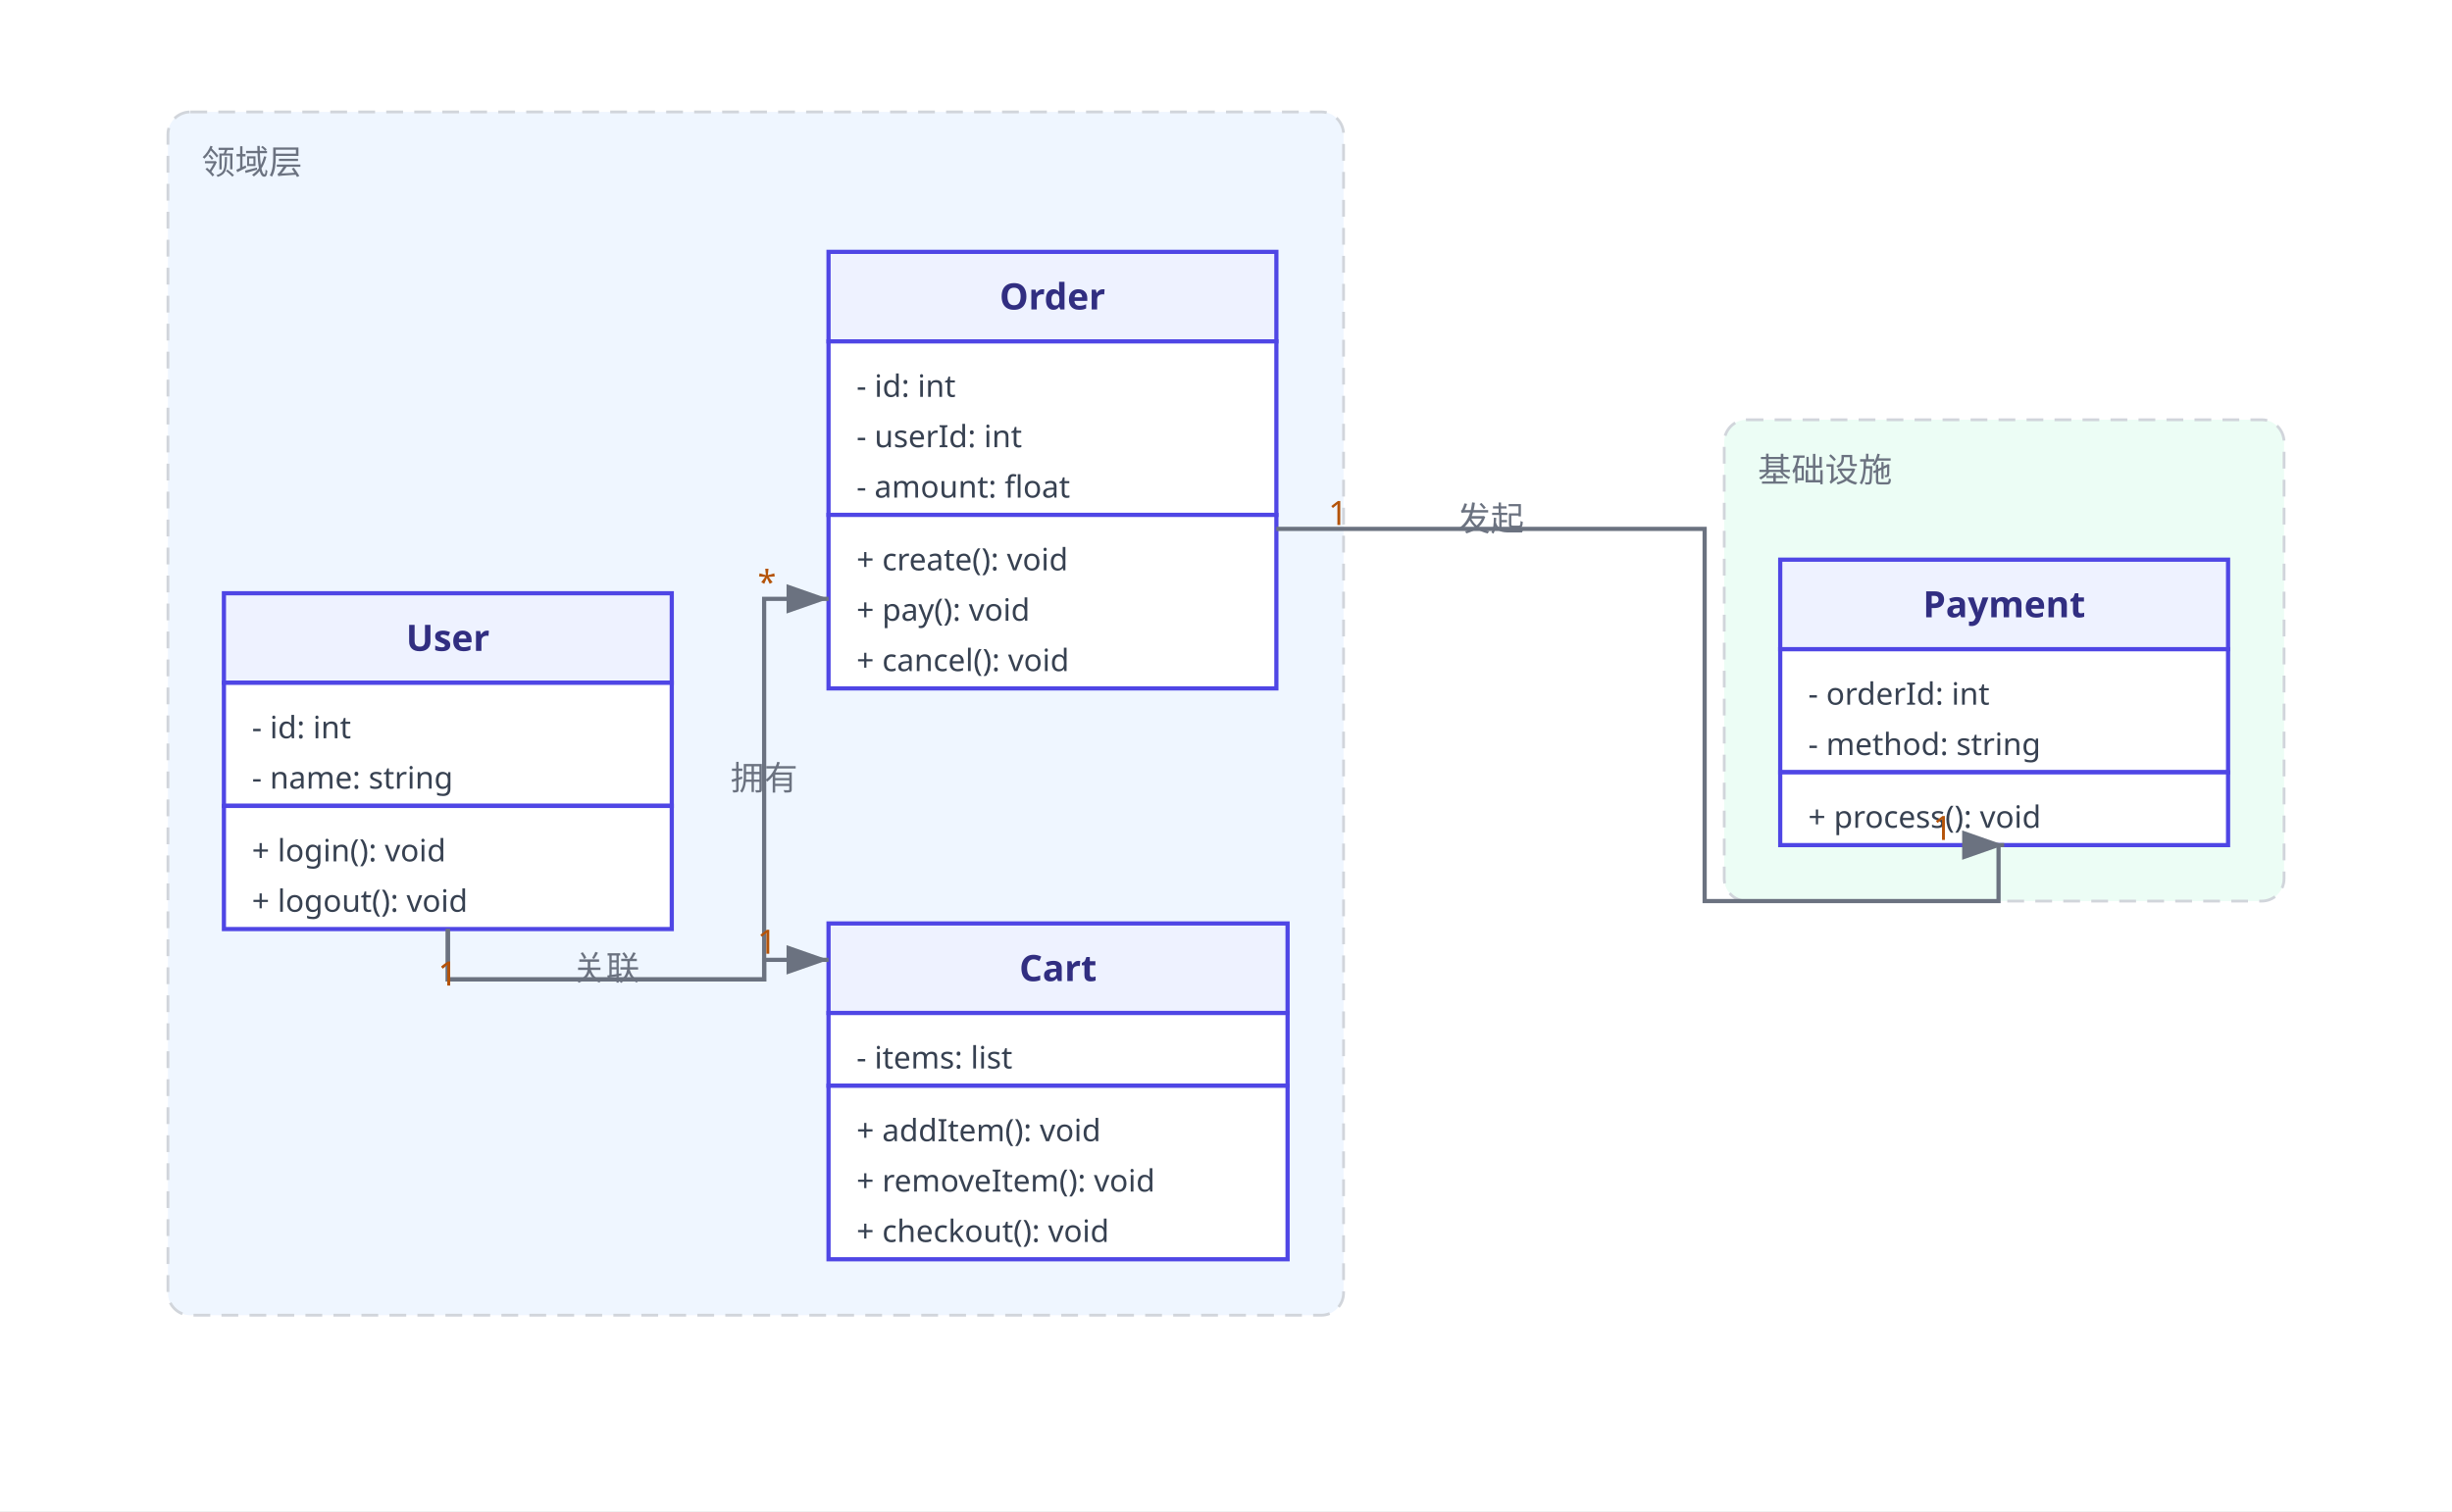
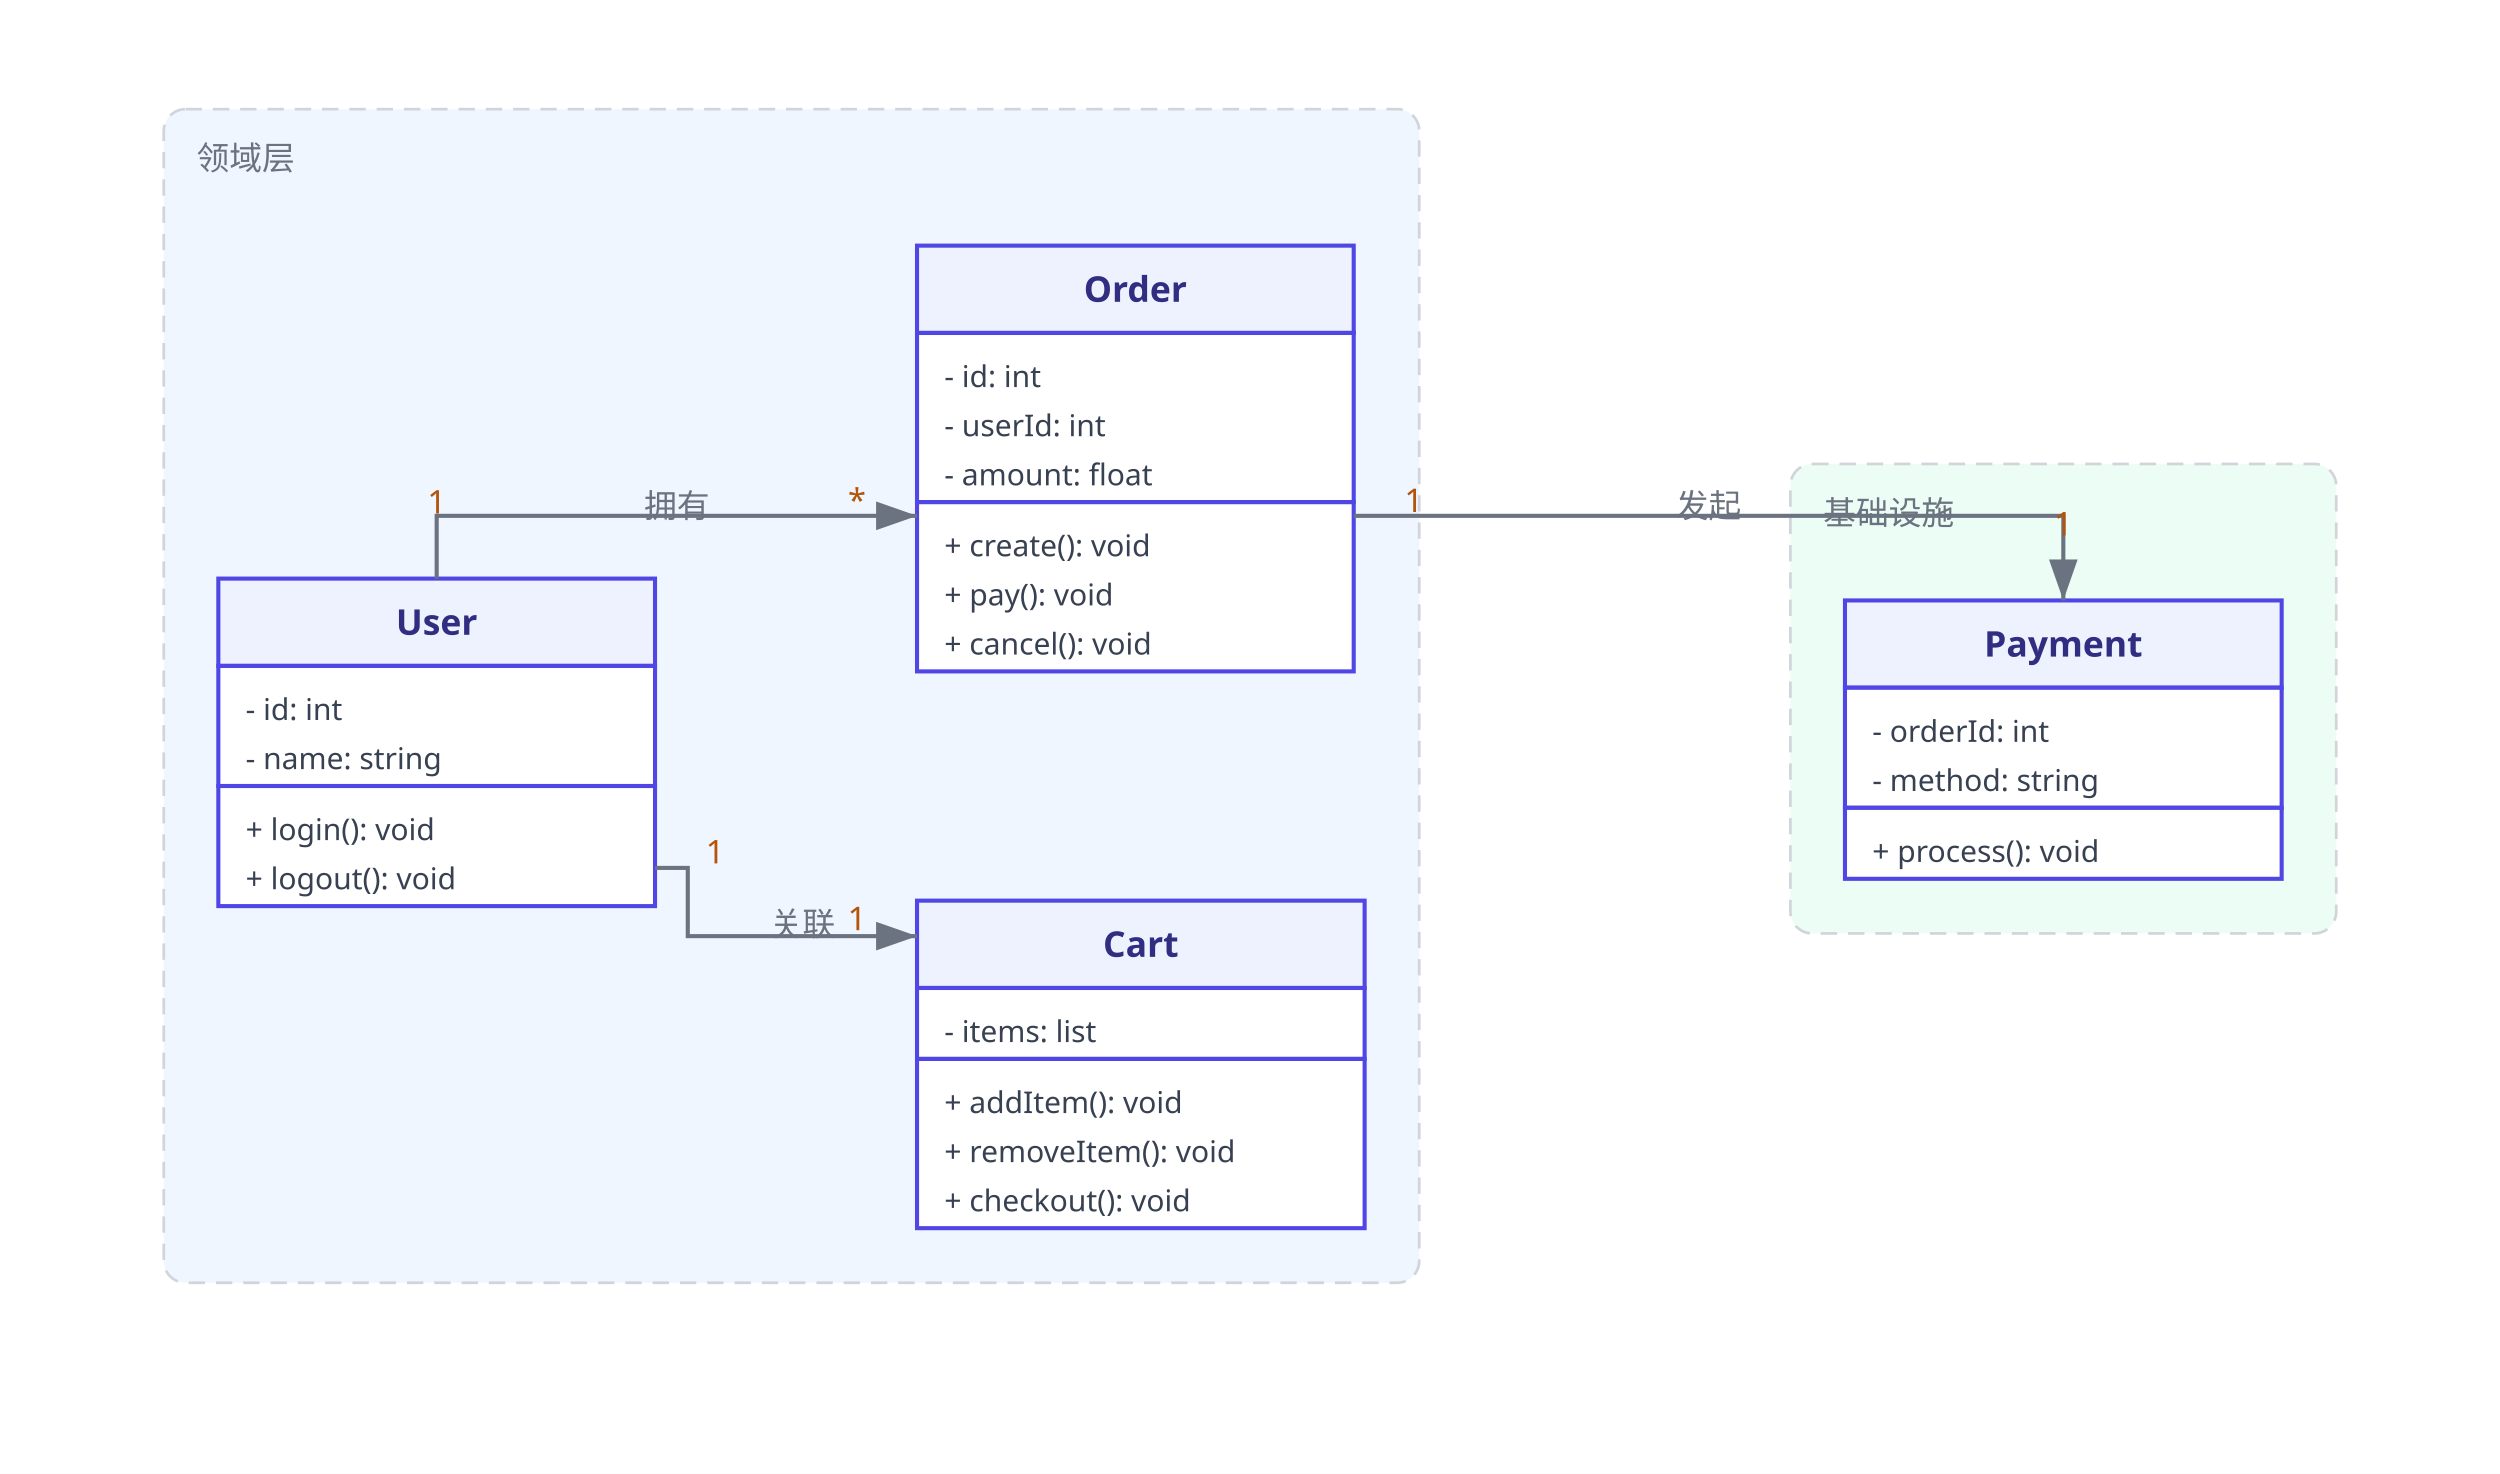
- <svg xmlns="http://www.w3.org/2000/svg" width="876" height="540" viewBox="0 0 876 540">
+ <svg xmlns="http://www.w3.org/2000/svg" width="916" height="540" viewBox="0 0 916 540">
  <defs>
    <marker id="arrowhead" markerWidth="10" markerHeight="7" refX="10" refY="3.5" orient="auto">
      <polygon points="0 0, 10 3.5, 0 7" fill="#6b7280" />
    </marker>
    <marker id="arrowhead-purple" markerWidth="10" markerHeight="7" refX="10" refY="3.5" orient="auto">
      <polygon points="0 0, 10 3.5, 0 7" fill="#7c3aed" />
    </marker>
  </defs>
  <style>.lgdl-anchors,.lgdl-edge-anchors{opacity:0;pointer-events:none;transition:opacity .12s ease}.lgdl-node:hover + .lgdl-anchors,.lgdl-class:hover + .lgdl-anchors,.lgdl-group:hover + .lgdl-anchors,.lgdl-lane:hover + .lgdl-anchors{opacity:1}.lgdl-edge:hover + .lgdl-edge-anchors,.lgdl-aggregate-edge:hover + .lgdl-edge-anchors{opacity:1}.lgdl-node.lgdl-hovered + .lgdl-anchors,.lgdl-class.lgdl-hovered + .lgdl-anchors,.lgdl-group.lgdl-hovered + .lgdl-anchors,.lgdl-lane.lgdl-hovered + .lgdl-anchors{opacity:1}.lgdl-edge.lgdl-hovered + .lgdl-edge-anchors,.lgdl-aggregate-edge.lgdl-hovered + .lgdl-edge-anchors{opacity:1}.lgdl-hovered{filter:drop-shadow(0 0 3px rgba(79,70,229,.65))}</style>
-   <rect x="0" y="0" width="876" height="540" fill="#ffffff" />
-   <g class="lgdl-group" data-lgdl-loc="groups[0]">
-     <rect x="60" y="40" width="420" height="430" rx="8" fill="#eff6ff" stroke="#d1d5db" stroke-dasharray="6 4" />
+   <rect x="0" y="0" width="916" height="540" fill="#ffffff" />
+   <g class="lgdl-group" data-lgdl-loc="nodes[4]">
+     <rect x="60" y="40" width="460" height="430" rx="8" fill="#eff6ff" stroke="#d1d5db" stroke-dasharray="6 4" />
    <text x="72" y="58" font-family="'Segoe UI', 'PingFang SC', 'Microsoft YaHei', sans-serif" font-size="12" fill="#6b7280" text-anchor="start" dominant-baseline="middle">领域层</text>
  </g>
  <g class="lgdl-anchors">
-     <circle cx="480.0" cy="255.0" r="3" fill="#64748b" />
-     <circle cx="480.0" cy="311.3" r="3" fill="#64748b" />
-     <circle cx="480.0" cy="376.2" r="3" fill="#64748b" />
-     <circle cx="479.6" cy="464.6" r="3" fill="#64748b" />
-     <circle cx="394.1" cy="470.0" r="3" fill="#64748b" />
-     <circle cx="327.6" cy="470.0" r="3" fill="#64748b" />
-     <circle cx="270.0" cy="470.0" r="3" fill="#64748b" />
-     <circle cx="212.4" cy="470.0" r="3" fill="#64748b" />
-     <circle cx="145.9" cy="470.0" r="3" fill="#64748b" />
-     <circle cx="60.4" cy="464.6" r="3" fill="#64748b" />
-     <circle cx="60.0" cy="376.2" r="3" fill="#64748b" />
-     <circle cx="60.0" cy="311.3" r="3" fill="#64748b" />
+     <circle cx="520.0" cy="255.0" r="3" fill="#64748b" />
+     <circle cx="520.0" cy="316.6" r="3" fill="#64748b" />
+     <circle cx="520.0" cy="387.8" r="3" fill="#64748b" />
+     <circle cx="505.0" cy="470.0" r="3" fill="#64748b" />
+     <circle cx="414.1" cy="470.0" r="3" fill="#64748b" />
+     <circle cx="347.6" cy="470.0" r="3" fill="#64748b" />
+     <circle cx="290.0" cy="470.0" r="3" fill="#64748b" />
+     <circle cx="232.4" cy="470.0" r="3" fill="#64748b" />
+     <circle cx="165.9" cy="470.0" r="3" fill="#64748b" />
+     <circle cx="75.0" cy="470.0" r="3" fill="#64748b" />
+     <circle cx="60.0" cy="387.8" r="3" fill="#64748b" />
+     <circle cx="60.0" cy="316.6" r="3" fill="#64748b" />
    <circle cx="60.0" cy="255.0" r="3" fill="#64748b" />
-     <circle cx="60.0" cy="198.7" r="3" fill="#64748b" />
-     <circle cx="60.0" cy="133.8" r="3" fill="#64748b" />
-     <circle cx="60.4" cy="45.4" r="3" fill="#64748b" />
-     <circle cx="145.9" cy="40.0" r="3" fill="#64748b" />
-     <circle cx="212.4" cy="40.0" r="3" fill="#64748b" />
-     <circle cx="270.0" cy="40.0" r="3" fill="#64748b" />
-     <circle cx="327.6" cy="40.0" r="3" fill="#64748b" />
-     <circle cx="394.1" cy="40.0" r="3" fill="#64748b" />
-     <circle cx="479.6" cy="45.4" r="3" fill="#64748b" />
-     <circle cx="480.0" cy="133.8" r="3" fill="#64748b" />
-     <circle cx="480.0" cy="198.7" r="3" fill="#64748b" />
-   </g>
-   <g class="lgdl-group" data-lgdl-loc="groups[1]">
-     <rect x="616" y="150" width="200" height="172" rx="8" fill="#ecfdf5" stroke="#d1d5db" stroke-dasharray="6 4" />
-     <text x="628" y="168" font-family="'Segoe UI', 'PingFang SC', 'Microsoft YaHei', sans-serif" font-size="12" fill="#6b7280" text-anchor="start" dominant-baseline="middle">基础设施</text>
-   </g>
-   <g class="lgdl-anchors">
-     <circle cx="816.0" cy="236.0" r="3" fill="#64748b" />
-     <circle cx="816.0" cy="262.8" r="3" fill="#64748b" />
-     <circle cx="816.0" cy="293.7" r="3" fill="#64748b" />
-     <circle cx="802.0" cy="322.0" r="3" fill="#64748b" />
-     <circle cx="765.7" cy="322.0" r="3" fill="#64748b" />
-     <circle cx="739.0" cy="322.0" r="3" fill="#64748b" />
-     <circle cx="716.0" cy="322.0" r="3" fill="#64748b" />
-     <circle cx="693.0" cy="322.0" r="3" fill="#64748b" />
-     <circle cx="666.3" cy="322.0" r="3" fill="#64748b" />
-     <circle cx="630.0" cy="322.0" r="3" fill="#64748b" />
-     <circle cx="616.0" cy="293.7" r="3" fill="#64748b" />
-     <circle cx="616.0" cy="262.8" r="3" fill="#64748b" />
-     <circle cx="616.0" cy="236.0" r="3" fill="#64748b" />
-     <circle cx="616.0" cy="209.2" r="3" fill="#64748b" />
-     <circle cx="616.0" cy="178.3" r="3" fill="#64748b" />
-     <circle cx="630.0" cy="150.0" r="3" fill="#64748b" />
-     <circle cx="666.3" cy="150.0" r="3" fill="#64748b" />
-     <circle cx="693.0" cy="150.0" r="3" fill="#64748b" />
-     <circle cx="716.0" cy="150.0" r="3" fill="#64748b" />
-     <circle cx="739.0" cy="150.0" r="3" fill="#64748b" />
-     <circle cx="765.7" cy="150.0" r="3" fill="#64748b" />
-     <circle cx="802.0" cy="150.0" r="3" fill="#64748b" />
-     <circle cx="816.0" cy="178.3" r="3" fill="#64748b" />
-     <circle cx="816.0" cy="209.2" r="3" fill="#64748b" />
+     <circle cx="60.0" cy="193.4" r="3" fill="#64748b" />
+     <circle cx="60.0" cy="122.2" r="3" fill="#64748b" />
+     <circle cx="75.0" cy="40.0" r="3" fill="#64748b" />
+     <circle cx="165.9" cy="40.0" r="3" fill="#64748b" />
+     <circle cx="232.4" cy="40.0" r="3" fill="#64748b" />
+     <circle cx="290.0" cy="40.0" r="3" fill="#64748b" />
+     <circle cx="347.6" cy="40.0" r="3" fill="#64748b" />
+     <circle cx="414.1" cy="40.0" r="3" fill="#64748b" />
+     <circle cx="505.0" cy="40.0" r="3" fill="#64748b" />
+     <circle cx="520.0" cy="122.2" r="3" fill="#64748b" />
+     <circle cx="520.0" cy="193.4" r="3" fill="#64748b" />
+   </g>
+   <g class="lgdl-group" data-lgdl-loc="nodes[5]">
+     <rect x="656" y="170" width="200" height="172" rx="8" fill="#ecfdf5" stroke="#d1d5db" stroke-dasharray="6 4" />
+     <text x="668" y="188" font-family="'Segoe UI', 'PingFang SC', 'Microsoft YaHei', sans-serif" font-size="12" fill="#6b7280" text-anchor="start" dominant-baseline="middle">基础设施</text>
+   </g>
+   <g class="lgdl-anchors">
+     <circle cx="856.0" cy="256.0" r="3" fill="#64748b" />
+     <circle cx="856.0" cy="282.8" r="3" fill="#64748b" />
+     <circle cx="856.0" cy="313.7" r="3" fill="#64748b" />
+     <circle cx="842.0" cy="342.0" r="3" fill="#64748b" />
+     <circle cx="805.7" cy="342.0" r="3" fill="#64748b" />
+     <circle cx="779.0" cy="342.0" r="3" fill="#64748b" />
+     <circle cx="756.0" cy="342.0" r="3" fill="#64748b" />
+     <circle cx="733.0" cy="342.0" r="3" fill="#64748b" />
+     <circle cx="706.3" cy="342.0" r="3" fill="#64748b" />
+     <circle cx="670.0" cy="342.0" r="3" fill="#64748b" />
+     <circle cx="656.0" cy="313.7" r="3" fill="#64748b" />
+     <circle cx="656.0" cy="282.8" r="3" fill="#64748b" />
+     <circle cx="656.0" cy="256.0" r="3" fill="#64748b" />
+     <circle cx="656.0" cy="229.2" r="3" fill="#64748b" />
+     <circle cx="656.0" cy="198.3" r="3" fill="#64748b" />
+     <circle cx="670.0" cy="170.0" r="3" fill="#64748b" />
+     <circle cx="706.3" cy="170.0" r="3" fill="#64748b" />
+     <circle cx="733.0" cy="170.0" r="3" fill="#64748b" />
+     <circle cx="756.0" cy="170.0" r="3" fill="#64748b" />
+     <circle cx="779.0" cy="170.0" r="3" fill="#64748b" />
+     <circle cx="805.7" cy="170.0" r="3" fill="#64748b" />
+     <circle cx="842.0" cy="170.0" r="3" fill="#64748b" />
+     <circle cx="856.0" cy="198.3" r="3" fill="#64748b" />
+     <circle cx="856.0" cy="229.2" r="3" fill="#64748b" />
  </g>
  <g class="lgdl-class" data-lgdl-loc="nodes[0]">
    <rect x="80" y="212" width="160" height="32" fill="#eef2ff" stroke="#4f46e5" stroke-width="1.5" />
    <text x="160" y="228" font-family="'Segoe UI', 'PingFang SC', 'Microsoft YaHei', sans-serif" font-size="13" font-weight="bold" fill="#312e81" text-anchor="middle" dominant-baseline="middle">User</text>
    <line x1="80" y1="244" x2="240" y2="244" stroke="#4f46e5" stroke-width="1.5" />
    <rect x="80" y="244" width="160" height="44" fill="#ffffff" stroke="#4f46e5" stroke-width="1.5" />
    <text data-lgdl-loc="nodes[0].members[0]" x="90" y="260" font-family="'Segoe UI', 'PingFang SC', 'Microsoft YaHei', sans-serif" font-size="11" fill="#374151" text-anchor="start" dominant-baseline="middle">- id: int</text>
    <text data-lgdl-loc="nodes[0].members[1]" x="90" y="278" font-family="'Segoe UI', 'PingFang SC', 'Microsoft YaHei', sans-serif" font-size="11" fill="#374151" text-anchor="start" dominant-baseline="middle">- name: string</text>
    <line x1="80" y1="288" x2="240" y2="288" stroke="#4f46e5" stroke-width="1.5" />
    <rect x="80" y="288" width="160" height="44" fill="#ffffff" stroke="#4f46e5" stroke-width="1.5" />
    <text data-lgdl-loc="nodes[0].members[2]" x="90" y="304" font-family="'Segoe UI', 'PingFang SC', 'Microsoft YaHei', sans-serif" font-size="11" fill="#374151" text-anchor="start" dominant-baseline="middle">+ login(): void</text>
    <text data-lgdl-loc="nodes[0].members[3]" x="90" y="322" font-family="'Segoe UI', 'PingFang SC', 'Microsoft YaHei', sans-serif" font-size="11" fill="#374151" text-anchor="start" dominant-baseline="middle">+ logout(): void</text>
  </g>
  <g class="lgdl-anchors">
    <circle cx="240.0" cy="272.0" r="3" fill="#4f46e5" />
    <circle cx="240.0" cy="293.4" r="3" fill="#4f46e5" />
    <circle cx="240.0" cy="318.2" r="3" fill="#4f46e5" />
    <circle cx="220.0" cy="332.0" r="3" fill="#4f46e5" />
    <circle cx="194.6" cy="332.0" r="3" fill="#4f46e5" />
    <circle cx="176.1" cy="332.0" r="3" fill="#4f46e5" />
    <circle cx="160.0" cy="332.0" r="3" fill="#4f46e5" />
    <circle cx="143.9" cy="332.0" r="3" fill="#4f46e5" />
    <circle cx="125.4" cy="332.0" r="3" fill="#4f46e5" />
    <circle cx="100.0" cy="332.0" r="3" fill="#4f46e5" />
    <circle cx="80.0" cy="318.2" r="3" fill="#4f46e5" />
    <circle cx="80.0" cy="293.4" r="3" fill="#4f46e5" />
    <circle cx="80.0" cy="272.0" r="3" fill="#4f46e5" />
    <circle cx="80.0" cy="250.6" r="3" fill="#4f46e5" />
    <circle cx="80.0" cy="225.8" r="3" fill="#4f46e5" />
    <circle cx="100.0" cy="212.0" r="3" fill="#4f46e5" />
    <circle cx="125.4" cy="212.0" r="3" fill="#4f46e5" />
    <circle cx="143.9" cy="212.0" r="3" fill="#4f46e5" />
    <circle cx="160.0" cy="212.0" r="3" fill="#4f46e5" />
    <circle cx="176.1" cy="212.0" r="3" fill="#4f46e5" />
    <circle cx="194.6" cy="212.0" r="3" fill="#4f46e5" />
    <circle cx="220.0" cy="212.0" r="3" fill="#4f46e5" />
    <circle cx="240.0" cy="225.8" r="3" fill="#4f46e5" />
    <circle cx="240.0" cy="250.6" r="3" fill="#4f46e5" />
  </g>
  <g class="lgdl-class" data-lgdl-loc="nodes[1]">
-     <rect x="296" y="90" width="160" height="32" fill="#eef2ff" stroke="#4f46e5" stroke-width="1.5" />
-     <text x="376" y="106" font-family="'Segoe UI', 'PingFang SC', 'Microsoft YaHei', sans-serif" font-size="13" font-weight="bold" fill="#312e81" text-anchor="middle" dominant-baseline="middle">Order</text>
-     <line x1="296" y1="122" x2="456" y2="122" stroke="#4f46e5" stroke-width="1.5" />
-     <rect x="296" y="122" width="160" height="62" fill="#ffffff" stroke="#4f46e5" stroke-width="1.5" />
-     <text data-lgdl-loc="nodes[1].members[0]" x="306" y="138" font-family="'Segoe UI', 'PingFang SC', 'Microsoft YaHei', sans-serif" font-size="11" fill="#374151" text-anchor="start" dominant-baseline="middle">- id: int</text>
-     <text data-lgdl-loc="nodes[1].members[1]" x="306" y="156" font-family="'Segoe UI', 'PingFang SC', 'Microsoft YaHei', sans-serif" font-size="11" fill="#374151" text-anchor="start" dominant-baseline="middle">- userId: int</text>
-     <text data-lgdl-loc="nodes[1].members[2]" x="306" y="174" font-family="'Segoe UI', 'PingFang SC', 'Microsoft YaHei', sans-serif" font-size="11" fill="#374151" text-anchor="start" dominant-baseline="middle">- amount: float</text>
-     <line x1="296" y1="184" x2="456" y2="184" stroke="#4f46e5" stroke-width="1.5" />
-     <rect x="296" y="184" width="160" height="62" fill="#ffffff" stroke="#4f46e5" stroke-width="1.5" />
-     <text data-lgdl-loc="nodes[1].members[3]" x="306" y="200" font-family="'Segoe UI', 'PingFang SC', 'Microsoft YaHei', sans-serif" font-size="11" fill="#374151" text-anchor="start" dominant-baseline="middle">+ create(): void</text>
-     <text data-lgdl-loc="nodes[1].members[4]" x="306" y="218" font-family="'Segoe UI', 'PingFang SC', 'Microsoft YaHei', sans-serif" font-size="11" fill="#374151" text-anchor="start" dominant-baseline="middle">+ pay(): void</text>
-     <text data-lgdl-loc="nodes[1].members[5]" x="306" y="236" font-family="'Segoe UI', 'PingFang SC', 'Microsoft YaHei', sans-serif" font-size="11" fill="#374151" text-anchor="start" dominant-baseline="middle">+ cancel(): void</text>
-   </g>
-   <g class="lgdl-anchors">
-     <circle cx="456.0" cy="168.0" r="3" fill="#4f46e5" />
-     <circle cx="456.0" cy="189.4" r="3" fill="#4f46e5" />
-     <circle cx="456.0" cy="214.2" r="3" fill="#4f46e5" />
-     <circle cx="453.1" cy="245.1" r="3" fill="#4f46e5" />
-     <circle cx="421.0" cy="246.0" r="3" fill="#4f46e5" />
-     <circle cx="396.9" cy="246.0" r="3" fill="#4f46e5" />
-     <circle cx="376.0" cy="246.0" r="3" fill="#4f46e5" />
-     <circle cx="355.1" cy="246.0" r="3" fill="#4f46e5" />
-     <circle cx="331.0" cy="246.0" r="3" fill="#4f46e5" />
-     <circle cx="298.9" cy="245.1" r="3" fill="#4f46e5" />
-     <circle cx="296.0" cy="214.2" r="3" fill="#4f46e5" />
-     <circle cx="296.0" cy="189.4" r="3" fill="#4f46e5" />
-     <circle cx="296.0" cy="168.0" r="3" fill="#4f46e5" />
-     <circle cx="296.0" cy="146.6" r="3" fill="#4f46e5" />
-     <circle cx="296.0" cy="121.8" r="3" fill="#4f46e5" />
-     <circle cx="298.9" cy="90.9" r="3" fill="#4f46e5" />
-     <circle cx="331.0" cy="90.0" r="3" fill="#4f46e5" />
-     <circle cx="355.1" cy="90.0" r="3" fill="#4f46e5" />
-     <circle cx="376.0" cy="90.0" r="3" fill="#4f46e5" />
-     <circle cx="396.9" cy="90.0" r="3" fill="#4f46e5" />
-     <circle cx="421.0" cy="90.0" r="3" fill="#4f46e5" />
-     <circle cx="453.1" cy="90.9" r="3" fill="#4f46e5" />
-     <circle cx="456.0" cy="121.8" r="3" fill="#4f46e5" />
-     <circle cx="456.0" cy="146.6" r="3" fill="#4f46e5" />
+     <rect x="336" y="90" width="160" height="32" fill="#eef2ff" stroke="#4f46e5" stroke-width="1.5" />
+     <text x="416" y="106" font-family="'Segoe UI', 'PingFang SC', 'Microsoft YaHei', sans-serif" font-size="13" font-weight="bold" fill="#312e81" text-anchor="middle" dominant-baseline="middle">Order</text>
+     <line x1="336" y1="122" x2="496" y2="122" stroke="#4f46e5" stroke-width="1.5" />
+     <rect x="336" y="122" width="160" height="62" fill="#ffffff" stroke="#4f46e5" stroke-width="1.5" />
+     <text data-lgdl-loc="nodes[1].members[0]" x="346" y="138" font-family="'Segoe UI', 'PingFang SC', 'Microsoft YaHei', sans-serif" font-size="11" fill="#374151" text-anchor="start" dominant-baseline="middle">- id: int</text>
+     <text data-lgdl-loc="nodes[1].members[1]" x="346" y="156" font-family="'Segoe UI', 'PingFang SC', 'Microsoft YaHei', sans-serif" font-size="11" fill="#374151" text-anchor="start" dominant-baseline="middle">- userId: int</text>
+     <text data-lgdl-loc="nodes[1].members[2]" x="346" y="174" font-family="'Segoe UI', 'PingFang SC', 'Microsoft YaHei', sans-serif" font-size="11" fill="#374151" text-anchor="start" dominant-baseline="middle">- amount: float</text>
+     <line x1="336" y1="184" x2="496" y2="184" stroke="#4f46e5" stroke-width="1.5" />
+     <rect x="336" y="184" width="160" height="62" fill="#ffffff" stroke="#4f46e5" stroke-width="1.5" />
+     <text data-lgdl-loc="nodes[1].members[3]" x="346" y="200" font-family="'Segoe UI', 'PingFang SC', 'Microsoft YaHei', sans-serif" font-size="11" fill="#374151" text-anchor="start" dominant-baseline="middle">+ create(): void</text>
+     <text data-lgdl-loc="nodes[1].members[4]" x="346" y="218" font-family="'Segoe UI', 'PingFang SC', 'Microsoft YaHei', sans-serif" font-size="11" fill="#374151" text-anchor="start" dominant-baseline="middle">+ pay(): void</text>
+     <text data-lgdl-loc="nodes[1].members[5]" x="346" y="236" font-family="'Segoe UI', 'PingFang SC', 'Microsoft YaHei', sans-serif" font-size="11" fill="#374151" text-anchor="start" dominant-baseline="middle">+ cancel(): void</text>
+   </g>
+   <g class="lgdl-anchors">
+     <circle cx="496.0" cy="168.0" r="3" fill="#4f46e5" />
+     <circle cx="496.0" cy="189.4" r="3" fill="#4f46e5" />
+     <circle cx="496.0" cy="214.2" r="3" fill="#4f46e5" />
+     <circle cx="493.1" cy="245.1" r="3" fill="#4f46e5" />
+     <circle cx="461.0" cy="246.0" r="3" fill="#4f46e5" />
+     <circle cx="436.9" cy="246.0" r="3" fill="#4f46e5" />
+     <circle cx="416.0" cy="246.0" r="3" fill="#4f46e5" />
+     <circle cx="395.1" cy="246.0" r="3" fill="#4f46e5" />
+     <circle cx="371.0" cy="246.0" r="3" fill="#4f46e5" />
+     <circle cx="338.9" cy="245.1" r="3" fill="#4f46e5" />
+     <circle cx="336.0" cy="214.2" r="3" fill="#4f46e5" />
+     <circle cx="336.0" cy="189.4" r="3" fill="#4f46e5" />
+     <circle cx="336.0" cy="168.0" r="3" fill="#4f46e5" />
+     <circle cx="336.0" cy="146.6" r="3" fill="#4f46e5" />
+     <circle cx="336.0" cy="121.8" r="3" fill="#4f46e5" />
+     <circle cx="338.9" cy="90.9" r="3" fill="#4f46e5" />
+     <circle cx="371.0" cy="90.0" r="3" fill="#4f46e5" />
+     <circle cx="395.1" cy="90.0" r="3" fill="#4f46e5" />
+     <circle cx="416.0" cy="90.0" r="3" fill="#4f46e5" />
+     <circle cx="436.9" cy="90.0" r="3" fill="#4f46e5" />
+     <circle cx="461.0" cy="90.0" r="3" fill="#4f46e5" />
+     <circle cx="493.1" cy="90.9" r="3" fill="#4f46e5" />
+     <circle cx="496.0" cy="121.8" r="3" fill="#4f46e5" />
+     <circle cx="496.0" cy="146.6" r="3" fill="#4f46e5" />
  </g>
  <g class="lgdl-class" data-lgdl-loc="nodes[2]">
-     <rect x="636" y="200" width="160" height="32" fill="#eef2ff" stroke="#4f46e5" stroke-width="1.5" />
-     <text x="716" y="216" font-family="'Segoe UI', 'PingFang SC', 'Microsoft YaHei', sans-serif" font-size="13" font-weight="bold" fill="#312e81" text-anchor="middle" dominant-baseline="middle">Payment</text>
-     <line x1="636" y1="232" x2="796" y2="232" stroke="#4f46e5" stroke-width="1.5" />
-     <rect x="636" y="232" width="160" height="44" fill="#ffffff" stroke="#4f46e5" stroke-width="1.5" />
-     <text data-lgdl-loc="nodes[2].members[0]" x="646" y="248" font-family="'Segoe UI', 'PingFang SC', 'Microsoft YaHei', sans-serif" font-size="11" fill="#374151" text-anchor="start" dominant-baseline="middle">- orderId: int</text>
-     <text data-lgdl-loc="nodes[2].members[1]" x="646" y="266" font-family="'Segoe UI', 'PingFang SC', 'Microsoft YaHei', sans-serif" font-size="11" fill="#374151" text-anchor="start" dominant-baseline="middle">- method: string</text>
-     <line x1="636" y1="276" x2="796" y2="276" stroke="#4f46e5" stroke-width="1.5" />
-     <rect x="636" y="276" width="160" height="26" fill="#ffffff" stroke="#4f46e5" stroke-width="1.5" />
-     <text data-lgdl-loc="nodes[2].members[2]" x="646" y="292" font-family="'Segoe UI', 'PingFang SC', 'Microsoft YaHei', sans-serif" font-size="11" fill="#374151" text-anchor="start" dominant-baseline="middle">+ process(): void</text>
-   </g>
-   <g class="lgdl-anchors">
-     <circle cx="796.0" cy="251.0" r="3" fill="#4f46e5" />
-     <circle cx="796.0" cy="272.4" r="3" fill="#4f46e5" />
-     <circle cx="795.9" cy="297.1" r="3" fill="#4f46e5" />
-     <circle cx="767.0" cy="302.0" r="3" fill="#4f46e5" />
-     <circle cx="745.4" cy="302.0" r="3" fill="#4f46e5" />
-     <circle cx="729.7" cy="302.0" r="3" fill="#4f46e5" />
-     <circle cx="716.0" cy="302.0" r="3" fill="#4f46e5" />
-     <circle cx="702.3" cy="302.0" r="3" fill="#4f46e5" />
-     <circle cx="686.6" cy="302.0" r="3" fill="#4f46e5" />
-     <circle cx="665.0" cy="302.0" r="3" fill="#4f46e5" />
-     <circle cx="636.1" cy="297.1" r="3" fill="#4f46e5" />
-     <circle cx="636.0" cy="272.4" r="3" fill="#4f46e5" />
-     <circle cx="636.0" cy="251.0" r="3" fill="#4f46e5" />
-     <circle cx="636.0" cy="229.6" r="3" fill="#4f46e5" />
-     <circle cx="636.1" cy="204.9" r="3" fill="#4f46e5" />
-     <circle cx="665.0" cy="200.0" r="3" fill="#4f46e5" />
-     <circle cx="686.6" cy="200.0" r="3" fill="#4f46e5" />
-     <circle cx="702.3" cy="200.0" r="3" fill="#4f46e5" />
-     <circle cx="716.0" cy="200.0" r="3" fill="#4f46e5" />
-     <circle cx="729.7" cy="200.0" r="3" fill="#4f46e5" />
-     <circle cx="745.4" cy="200.0" r="3" fill="#4f46e5" />
-     <circle cx="767.0" cy="200.0" r="3" fill="#4f46e5" />
-     <circle cx="795.9" cy="204.9" r="3" fill="#4f46e5" />
-     <circle cx="796.0" cy="229.6" r="3" fill="#4f46e5" />
+     <rect x="676" y="220" width="160" height="32" fill="#eef2ff" stroke="#4f46e5" stroke-width="1.5" />
+     <text x="756" y="236" font-family="'Segoe UI', 'PingFang SC', 'Microsoft YaHei', sans-serif" font-size="13" font-weight="bold" fill="#312e81" text-anchor="middle" dominant-baseline="middle">Payment</text>
+     <line x1="676" y1="252" x2="836" y2="252" stroke="#4f46e5" stroke-width="1.5" />
+     <rect x="676" y="252" width="160" height="44" fill="#ffffff" stroke="#4f46e5" stroke-width="1.5" />
+     <text data-lgdl-loc="nodes[2].members[0]" x="686" y="268" font-family="'Segoe UI', 'PingFang SC', 'Microsoft YaHei', sans-serif" font-size="11" fill="#374151" text-anchor="start" dominant-baseline="middle">- orderId: int</text>
+     <text data-lgdl-loc="nodes[2].members[1]" x="686" y="286" font-family="'Segoe UI', 'PingFang SC', 'Microsoft YaHei', sans-serif" font-size="11" fill="#374151" text-anchor="start" dominant-baseline="middle">- method: string</text>
+     <line x1="676" y1="296" x2="836" y2="296" stroke="#4f46e5" stroke-width="1.5" />
+     <rect x="676" y="296" width="160" height="26" fill="#ffffff" stroke="#4f46e5" stroke-width="1.5" />
+     <text data-lgdl-loc="nodes[2].members[2]" x="686" y="312" font-family="'Segoe UI', 'PingFang SC', 'Microsoft YaHei', sans-serif" font-size="11" fill="#374151" text-anchor="start" dominant-baseline="middle">+ process(): void</text>
+   </g>
+   <g class="lgdl-anchors">
+     <circle cx="836.0" cy="271.0" r="3" fill="#4f46e5" />
+     <circle cx="836.0" cy="292.4" r="3" fill="#4f46e5" />
+     <circle cx="835.9" cy="317.1" r="3" fill="#4f46e5" />
+     <circle cx="807.0" cy="322.0" r="3" fill="#4f46e5" />
+     <circle cx="785.4" cy="322.0" r="3" fill="#4f46e5" />
+     <circle cx="769.7" cy="322.0" r="3" fill="#4f46e5" />
+     <circle cx="756.0" cy="322.0" r="3" fill="#4f46e5" />
+     <circle cx="742.3" cy="322.0" r="3" fill="#4f46e5" />
+     <circle cx="726.6" cy="322.0" r="3" fill="#4f46e5" />
+     <circle cx="705.0" cy="322.0" r="3" fill="#4f46e5" />
+     <circle cx="676.1" cy="317.1" r="3" fill="#4f46e5" />
+     <circle cx="676.0" cy="292.4" r="3" fill="#4f46e5" />
+     <circle cx="676.0" cy="271.0" r="3" fill="#4f46e5" />
+     <circle cx="676.0" cy="249.6" r="3" fill="#4f46e5" />
+     <circle cx="676.1" cy="224.9" r="3" fill="#4f46e5" />
+     <circle cx="705.0" cy="220.0" r="3" fill="#4f46e5" />
+     <circle cx="726.6" cy="220.0" r="3" fill="#4f46e5" />
+     <circle cx="742.3" cy="220.0" r="3" fill="#4f46e5" />
+     <circle cx="756.0" cy="220.0" r="3" fill="#4f46e5" />
+     <circle cx="769.7" cy="220.0" r="3" fill="#4f46e5" />
+     <circle cx="785.4" cy="220.0" r="3" fill="#4f46e5" />
+     <circle cx="807.0" cy="220.0" r="3" fill="#4f46e5" />
+     <circle cx="835.9" cy="224.9" r="3" fill="#4f46e5" />
+     <circle cx="836.0" cy="249.6" r="3" fill="#4f46e5" />
  </g>
  <g class="lgdl-class" data-lgdl-loc="nodes[3]">
-     <rect x="296" y="330" width="164" height="32" fill="#eef2ff" stroke="#4f46e5" stroke-width="1.5" />
-     <text x="378" y="346" font-family="'Segoe UI', 'PingFang SC', 'Microsoft YaHei', sans-serif" font-size="13" font-weight="bold" fill="#312e81" text-anchor="middle" dominant-baseline="middle">Cart</text>
-     <line x1="296" y1="362" x2="460" y2="362" stroke="#4f46e5" stroke-width="1.5" />
-     <rect x="296" y="362" width="164" height="26" fill="#ffffff" stroke="#4f46e5" stroke-width="1.5" />
-     <text data-lgdl-loc="nodes[3].members[0]" x="306" y="378" font-family="'Segoe UI', 'PingFang SC', 'Microsoft YaHei', sans-serif" font-size="11" fill="#374151" text-anchor="start" dominant-baseline="middle">- items: list</text>
-     <line x1="296" y1="388" x2="460" y2="388" stroke="#4f46e5" stroke-width="1.5" />
-     <rect x="296" y="388" width="164" height="62" fill="#ffffff" stroke="#4f46e5" stroke-width="1.5" />
-     <text data-lgdl-loc="nodes[3].members[1]" x="306" y="404" font-family="'Segoe UI', 'PingFang SC', 'Microsoft YaHei', sans-serif" font-size="11" fill="#374151" text-anchor="start" dominant-baseline="middle">+ addItem(): void</text>
-     <text data-lgdl-loc="nodes[3].members[2]" x="306" y="422" font-family="'Segoe UI', 'PingFang SC', 'Microsoft YaHei', sans-serif" font-size="11" fill="#374151" text-anchor="start" dominant-baseline="middle">+ removeItem(): void</text>
-     <text data-lgdl-loc="nodes[3].members[3]" x="306" y="440" font-family="'Segoe UI', 'PingFang SC', 'Microsoft YaHei', sans-serif" font-size="11" fill="#374151" text-anchor="start" dominant-baseline="middle">+ checkout(): void</text>
-   </g>
-   <g class="lgdl-anchors">
-     <circle cx="460.0" cy="390.0" r="3" fill="#4f46e5" />
-     <circle cx="460.0" cy="412.0" r="3" fill="#4f46e5" />
-     <circle cx="460.0" cy="437.3" r="3" fill="#4f46e5" />
-     <circle cx="438.0" cy="450.0" r="3" fill="#4f46e5" />
-     <circle cx="412.6" cy="450.0" r="3" fill="#4f46e5" />
-     <circle cx="394.1" cy="450.0" r="3" fill="#4f46e5" />
-     <circle cx="378.0" cy="450.0" r="3" fill="#4f46e5" />
-     <circle cx="361.9" cy="450.0" r="3" fill="#4f46e5" />
-     <circle cx="343.4" cy="450.0" r="3" fill="#4f46e5" />
-     <circle cx="318.0" cy="450.0" r="3" fill="#4f46e5" />
-     <circle cx="296.0" cy="437.3" r="3" fill="#4f46e5" />
-     <circle cx="296.0" cy="412.0" r="3" fill="#4f46e5" />
-     <circle cx="296.0" cy="390.0" r="3" fill="#4f46e5" />
-     <circle cx="296.0" cy="368.0" r="3" fill="#4f46e5" />
-     <circle cx="296.0" cy="342.7" r="3" fill="#4f46e5" />
-     <circle cx="318.0" cy="330.0" r="3" fill="#4f46e5" />
-     <circle cx="343.4" cy="330.0" r="3" fill="#4f46e5" />
-     <circle cx="361.9" cy="330.0" r="3" fill="#4f46e5" />
-     <circle cx="378.0" cy="330.0" r="3" fill="#4f46e5" />
-     <circle cx="394.1" cy="330.0" r="3" fill="#4f46e5" />
-     <circle cx="412.6" cy="330.0" r="3" fill="#4f46e5" />
-     <circle cx="438.0" cy="330.0" r="3" fill="#4f46e5" />
-     <circle cx="460.0" cy="342.7" r="3" fill="#4f46e5" />
-     <circle cx="460.0" cy="368.0" r="3" fill="#4f46e5" />
+     <rect x="336" y="330" width="164" height="32" fill="#eef2ff" stroke="#4f46e5" stroke-width="1.5" />
+     <text x="418" y="346" font-family="'Segoe UI', 'PingFang SC', 'Microsoft YaHei', sans-serif" font-size="13" font-weight="bold" fill="#312e81" text-anchor="middle" dominant-baseline="middle">Cart</text>
+     <line x1="336" y1="362" x2="500" y2="362" stroke="#4f46e5" stroke-width="1.5" />
+     <rect x="336" y="362" width="164" height="26" fill="#ffffff" stroke="#4f46e5" stroke-width="1.5" />
+     <text data-lgdl-loc="nodes[3].members[0]" x="346" y="378" font-family="'Segoe UI', 'PingFang SC', 'Microsoft YaHei', sans-serif" font-size="11" fill="#374151" text-anchor="start" dominant-baseline="middle">- items: list</text>
+     <line x1="336" y1="388" x2="500" y2="388" stroke="#4f46e5" stroke-width="1.5" />
+     <rect x="336" y="388" width="164" height="62" fill="#ffffff" stroke="#4f46e5" stroke-width="1.5" />
+     <text data-lgdl-loc="nodes[3].members[1]" x="346" y="404" font-family="'Segoe UI', 'PingFang SC', 'Microsoft YaHei', sans-serif" font-size="11" fill="#374151" text-anchor="start" dominant-baseline="middle">+ addItem(): void</text>
+     <text data-lgdl-loc="nodes[3].members[2]" x="346" y="422" font-family="'Segoe UI', 'PingFang SC', 'Microsoft YaHei', sans-serif" font-size="11" fill="#374151" text-anchor="start" dominant-baseline="middle">+ removeItem(): void</text>
+     <text data-lgdl-loc="nodes[3].members[3]" x="346" y="440" font-family="'Segoe UI', 'PingFang SC', 'Microsoft YaHei', sans-serif" font-size="11" fill="#374151" text-anchor="start" dominant-baseline="middle">+ checkout(): void</text>
+   </g>
+   <g class="lgdl-anchors">
+     <circle cx="500.0" cy="390.0" r="3" fill="#4f46e5" />
+     <circle cx="500.0" cy="412.0" r="3" fill="#4f46e5" />
+     <circle cx="500.0" cy="437.3" r="3" fill="#4f46e5" />
+     <circle cx="478.0" cy="450.0" r="3" fill="#4f46e5" />
+     <circle cx="452.6" cy="450.0" r="3" fill="#4f46e5" />
+     <circle cx="434.1" cy="450.0" r="3" fill="#4f46e5" />
+     <circle cx="418.0" cy="450.0" r="3" fill="#4f46e5" />
+     <circle cx="401.9" cy="450.0" r="3" fill="#4f46e5" />
+     <circle cx="383.4" cy="450.0" r="3" fill="#4f46e5" />
+     <circle cx="358.0" cy="450.0" r="3" fill="#4f46e5" />
+     <circle cx="336.0" cy="437.3" r="3" fill="#4f46e5" />
+     <circle cx="336.0" cy="412.0" r="3" fill="#4f46e5" />
+     <circle cx="336.0" cy="390.0" r="3" fill="#4f46e5" />
+     <circle cx="336.0" cy="368.0" r="3" fill="#4f46e5" />
+     <circle cx="336.0" cy="342.7" r="3" fill="#4f46e5" />
+     <circle cx="358.0" cy="330.0" r="3" fill="#4f46e5" />
+     <circle cx="383.4" cy="330.0" r="3" fill="#4f46e5" />
+     <circle cx="401.9" cy="330.0" r="3" fill="#4f46e5" />
+     <circle cx="418.0" cy="330.0" r="3" fill="#4f46e5" />
+     <circle cx="434.1" cy="330.0" r="3" fill="#4f46e5" />
+     <circle cx="452.6" cy="330.0" r="3" fill="#4f46e5" />
+     <circle cx="478.0" cy="330.0" r="3" fill="#4f46e5" />
+     <circle cx="500.0" cy="342.7" r="3" fill="#4f46e5" />
+     <circle cx="500.0" cy="368.0" r="3" fill="#4f46e5" />
  </g>
  <g class="lgdl-edge" data-lgdl-loc="edges[1]">
-     <path d="M 456,189 L 609,189 L 609,322 L 714,322 L 714,302 L 716,302" fill="none" stroke="#6b7280" stroke-width="1.5" marker-end="url(#arrowhead)" />
-     <text x="532.5" y="185.436" font-family="'Segoe UI', 'PingFang SC', 'Microsoft YaHei', sans-serif" font-size="12" fill="#6b7280" text-anchor="middle" dominant-baseline="middle">发起</text>
-     <text x="478" y="183.436" font-family="'Segoe UI', 'PingFang SC', 'Microsoft YaHei', sans-serif" font-size="12" fill="#b45309" text-anchor="middle" dominant-baseline="middle">1</text>
-     <text x="694" y="296" font-family="'Segoe UI', 'PingFang SC', 'Microsoft YaHei', sans-serif" font-size="12" fill="#b45309" text-anchor="middle" dominant-baseline="middle">1</text>
+     <path d="M 496,189 L 756,189 L 756,220" fill="none" stroke="#6b7280" stroke-width="1.5" marker-end="url(#arrowhead)" />
+     <text x="626" y="185.436" font-family="'Segoe UI', 'PingFang SC', 'Microsoft YaHei', sans-serif" font-size="12" fill="#6b7280" text-anchor="middle" dominant-baseline="middle">发起</text>
+     <text x="518" y="183.436" font-family="'Segoe UI', 'PingFang SC', 'Microsoft YaHei', sans-serif" font-size="12" fill="#b45309" text-anchor="middle" dominant-baseline="middle">1</text>
+     <text x="756" y="192" font-family="'Segoe UI', 'PingFang SC', 'Microsoft YaHei', sans-serif" font-size="12" fill="#b45309" text-anchor="middle" dominant-baseline="middle">1</text>
  </g>
  <g class="lgdl-edge-anchors">
-     <circle cx="456.0" cy="189.4" r="3.5" fill="#6b7280" />
-     <circle cx="716.0" cy="302.0" r="3.5" fill="#6b7280" />
+     <circle cx="496.0" cy="189.4" r="3.5" fill="#6b7280" />
+     <circle cx="756.0" cy="220.0" r="3.5" fill="#6b7280" />
  </g>
  <g class="lgdl-edge" data-lgdl-loc="edges[0]">
-     <path d="M 160,332 L 160,350 L 273,350 L 273,214 L 296,214" fill="none" stroke="#6b7280" stroke-width="1.5" marker-end="url(#arrowhead)" />
-     <text x="273" y="278.094" font-family="'Segoe UI', 'PingFang SC', 'Microsoft YaHei', sans-serif" font-size="12" fill="#6b7280" text-anchor="middle" dominant-baseline="middle">拥有</text>
-     <text x="160" y="348" font-family="'Segoe UI', 'PingFang SC', 'Microsoft YaHei', sans-serif" font-size="12" fill="#b45309" text-anchor="middle" dominant-baseline="middle">1</text>
-     <text x="274" y="208.188" font-family="'Segoe UI', 'PingFang SC', 'Microsoft YaHei', sans-serif" font-size="12" fill="#b45309" text-anchor="middle" dominant-baseline="middle">*</text>
+     <path d="M 160,212 L 160,189 L 336,189" fill="none" stroke="#6b7280" stroke-width="1.5" marker-end="url(#arrowhead)" />
+     <text x="248" y="185.436" font-family="'Segoe UI', 'PingFang SC', 'Microsoft YaHei', sans-serif" font-size="12" fill="#6b7280" text-anchor="middle" dominant-baseline="middle">拥有</text>
+     <text x="160" y="184" font-family="'Segoe UI', 'PingFang SC', 'Microsoft YaHei', sans-serif" font-size="12" fill="#b45309" text-anchor="middle" dominant-baseline="middle">1</text>
+     <text x="314" y="183.436" font-family="'Segoe UI', 'PingFang SC', 'Microsoft YaHei', sans-serif" font-size="12" fill="#b45309" text-anchor="middle" dominant-baseline="middle">*</text>
  </g>
  <g class="lgdl-edge-anchors">
-     <circle cx="160.0" cy="332.0" r="3.5" fill="#6b7280" />
-     <circle cx="296.0" cy="214.2" r="3.5" fill="#6b7280" />
+     <circle cx="160.0" cy="212.0" r="3.5" fill="#6b7280" />
+     <circle cx="336.0" cy="189.4" r="3.5" fill="#6b7280" />
  </g>
  <g class="lgdl-edge" data-lgdl-loc="edges[2]">
-     <path d="M 160,332 L 160,350 L 273,350 L 273,343 L 296,343" fill="none" stroke="#6b7280" stroke-width="1.5" marker-end="url(#arrowhead)" />
-     <text x="216.5" y="346" font-family="'Segoe UI', 'PingFang SC', 'Microsoft YaHei', sans-serif" font-size="12" fill="#6b7280" text-anchor="middle" dominant-baseline="middle">关联</text>
-     <text x="160" y="348" font-family="'Segoe UI', 'PingFang SC', 'Microsoft YaHei', sans-serif" font-size="12" fill="#b45309" text-anchor="middle" dominant-baseline="middle">1</text>
-     <text x="274" y="336.657" font-family="'Segoe UI', 'PingFang SC', 'Microsoft YaHei', sans-serif" font-size="12" fill="#b45309" text-anchor="middle" dominant-baseline="middle">1</text>
+     <path d="M 240,318 L 252,318 L 252,343 L 336,343" fill="none" stroke="#6b7280" stroke-width="1.5" marker-end="url(#arrowhead)" />
+     <text x="294" y="338.657" font-family="'Segoe UI', 'PingFang SC', 'Microsoft YaHei', sans-serif" font-size="12" fill="#6b7280" text-anchor="middle" dominant-baseline="middle">关联</text>
+     <text x="262" y="312.188" font-family="'Segoe UI', 'PingFang SC', 'Microsoft YaHei', sans-serif" font-size="12" fill="#b45309" text-anchor="middle" dominant-baseline="middle">1</text>
+     <text x="314" y="336.657" font-family="'Segoe UI', 'PingFang SC', 'Microsoft YaHei', sans-serif" font-size="12" fill="#b45309" text-anchor="middle" dominant-baseline="middle">1</text>
  </g>
  <g class="lgdl-edge-anchors">
-     <circle cx="160.0" cy="332.0" r="3.5" fill="#6b7280" />
-     <circle cx="296.0" cy="342.7" r="3.5" fill="#6b7280" />
+     <circle cx="240.0" cy="318.2" r="3.5" fill="#6b7280" />
+     <circle cx="336.0" cy="342.7" r="3.5" fill="#6b7280" />
  </g>
</svg>
